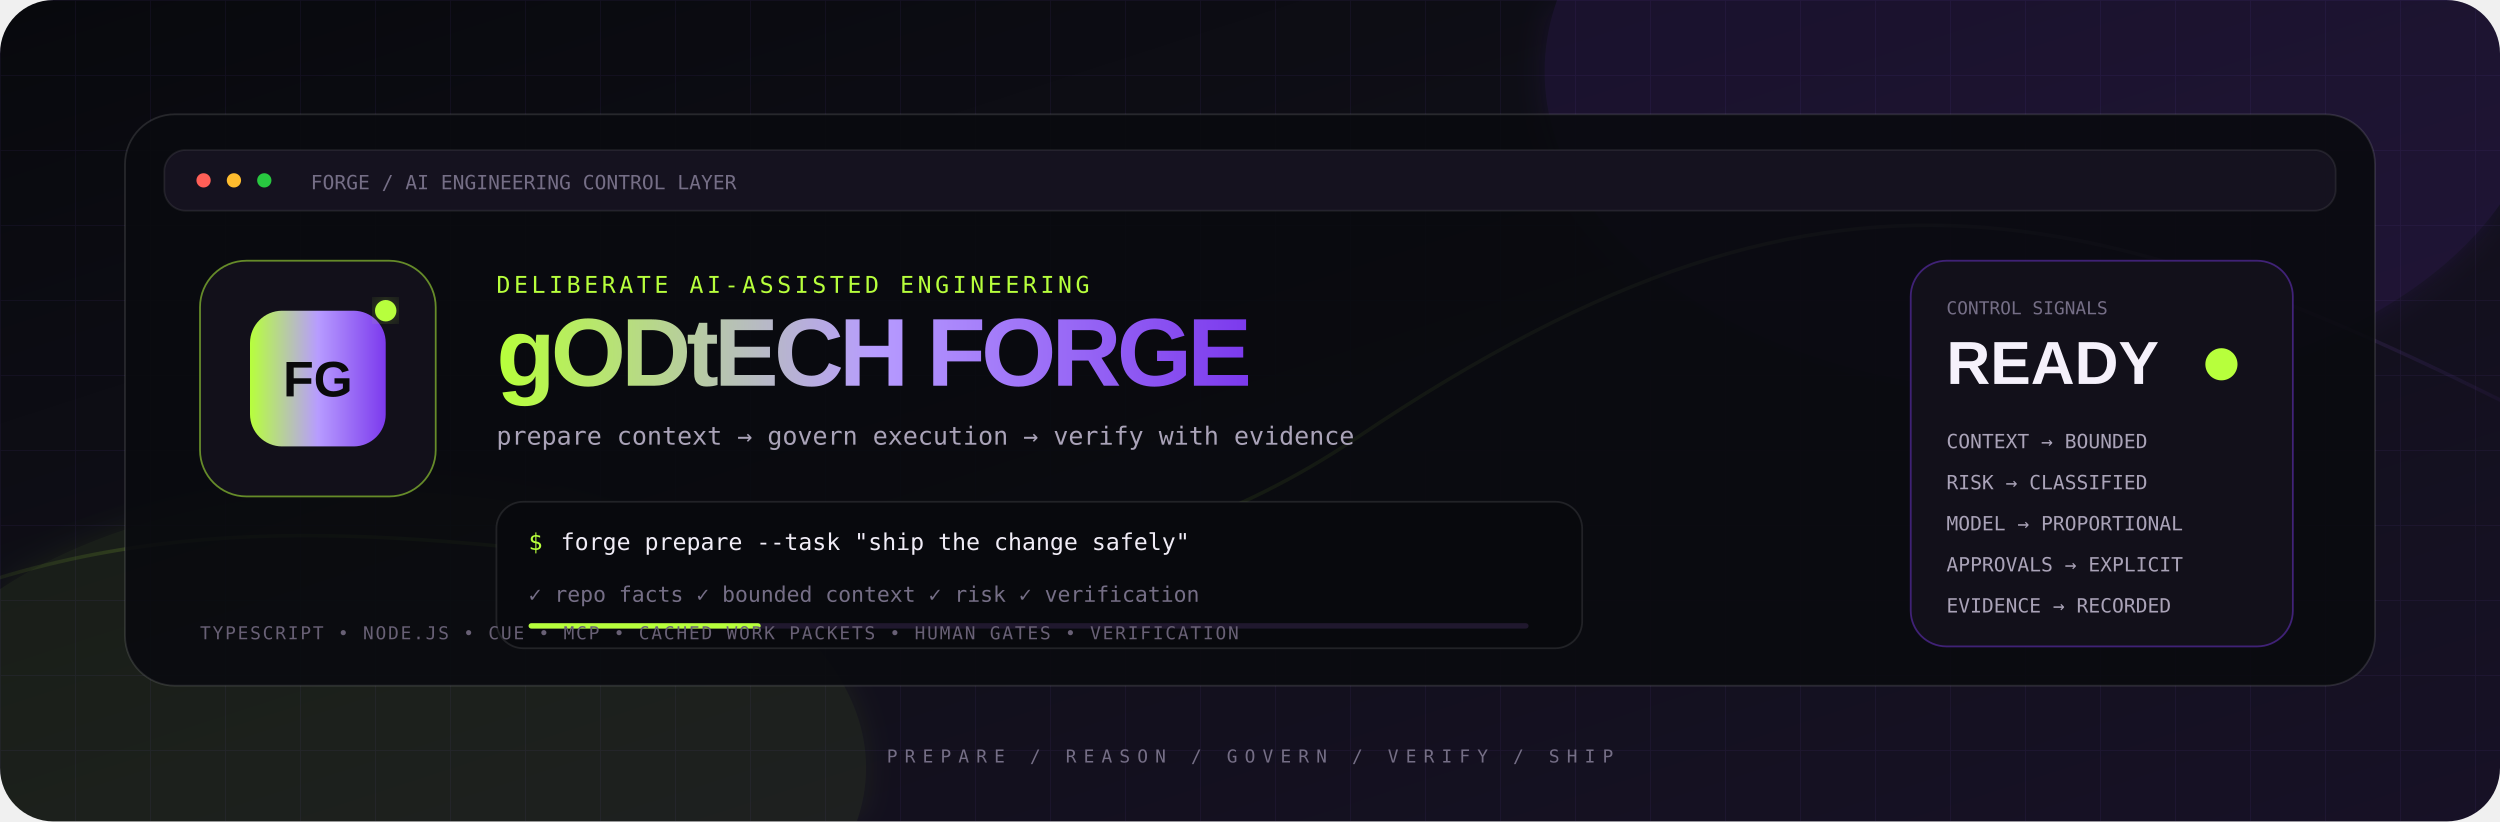
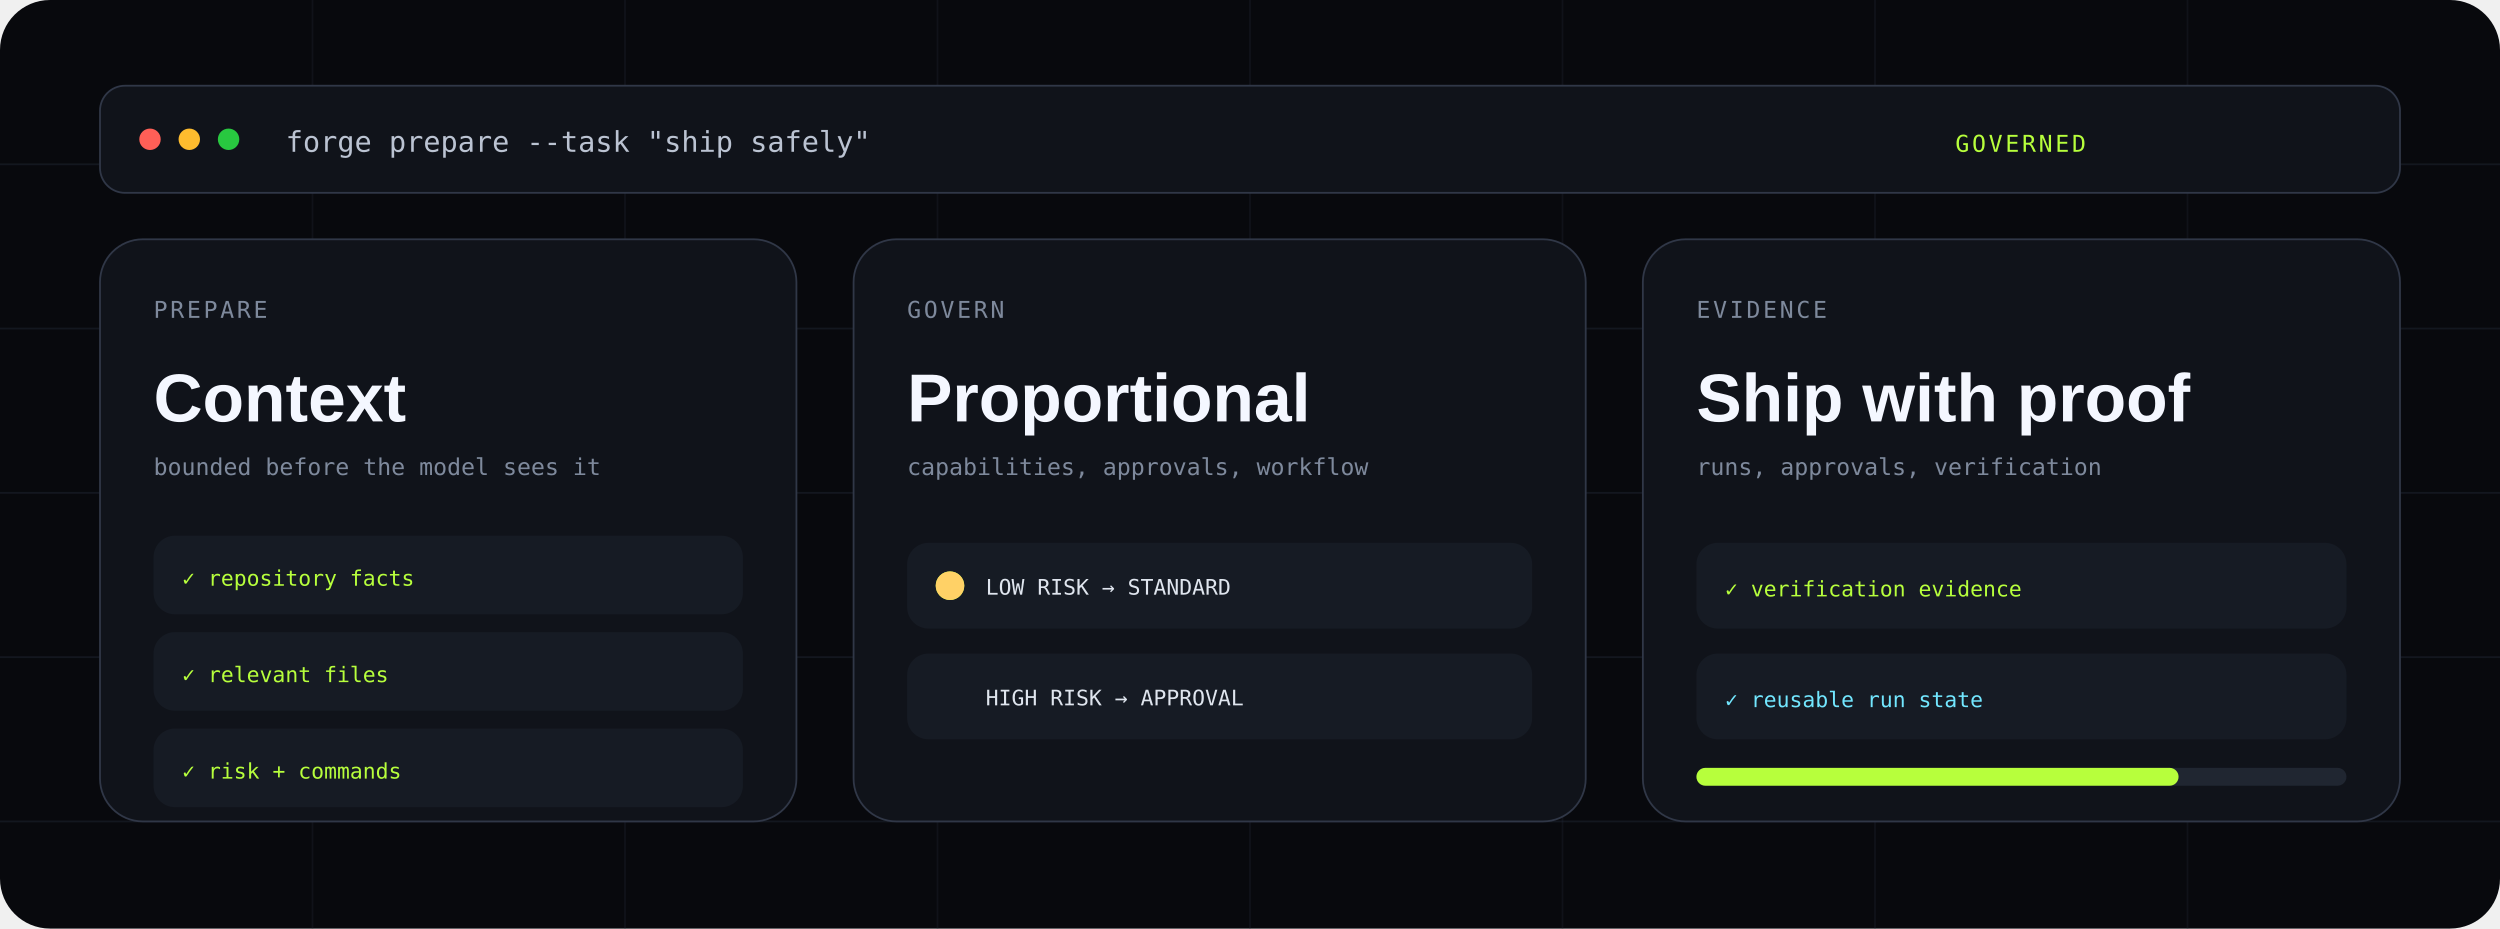
- <svg xmlns="http://www.w3.org/2000/svg" width="1400" height="460" viewBox="0 0 1400 460" role="img" aria-labelledby="title desc">
-   <defs>
-     <linearGradient id="bg" x1="0" y1="0" x2="1" y2="1">
-       <stop offset="0" stop-color="#08090d" />
-       <stop offset="0.52" stop-color="#11101a" />
-       <stop offset="1" stop-color="#171126" />
-     </linearGradient>
-     <linearGradient id="accent" x1="0" x2="1">
-       <stop stop-color="#b7ff3c" />
-       <stop offset="0.5" stop-color="#b79cff" />
-       <stop offset="1" stop-color="#7c3aed" />
-     </linearGradient>
-     <linearGradient id="beam" x1="0" x2="1">
-       <stop stop-color="#b7ff3c" stop-opacity="0" />
-       <stop offset="0.48" stop-color="#b7ff3c" />
-       <stop offset="1" stop-color="#7c3aed" stop-opacity="0" />
-     </linearGradient>
-     <filter id="glow">
-       <feGaussianBlur stdDeviation="8" result="blur" />
-       <feMerge>
-         <feMergeNode in="blur" />
-         <feMergeNode in="SourceGraphic" />
-       </feMerge>
-     </filter>
-     <pattern id="grid" width="42" height="42" patternUnits="userSpaceOnUse">
-       <path d="M42 0H0V42" fill="none" stroke="#9b6cff" stroke-opacity="0.07" />
-     </pattern>
-     <clipPath id="clip">
-       <rect width="1400" height="460" rx="30" />
-     </clipPath>
-   </defs>
-   <g clip-path="url(#clip)">
-     <rect width="1400" height="460" fill="url(#bg)" />
-     <rect width="1400" height="460" fill="url(#grid)" />
-     <ellipse cx="1145" cy="40" rx="280" ry="180" fill="#7c3aed" opacity="0.11" filter="url(#glow)">
-       <animate attributeName="rx" values="245;315;245" dur="7s" repeatCount="indefinite" />
-       <animate attributeName="opacity" values="0.07;0.15;0.07" dur="7s" repeatCount="indefinite" />
-     </ellipse>
-     <ellipse cx="210" cy="430" rx="275" ry="155" fill="#b7ff3c" opacity="0.07" filter="url(#glow)">
-       <animate attributeName="ry" values="125;175;125" dur="6s" repeatCount="indefinite" />
-     </ellipse>
-     <path d="M-80 355 C225 205 485 430 760 245 S1185 110 1480 265" fill="none" stroke="url(#beam)" stroke-width="2" opacity="0.75">
-       <animate attributeName="stroke-dasharray" values="20 80;140 28;20 80" dur="4.8s" repeatCount="indefinite" />
-     </path>
-     <g transform="translate(70 64)">
-       <rect width="1260" height="320" rx="28" fill="#090a0f" fill-opacity="0.9" stroke="#ffffff" stroke-opacity="0.12" />
-       <rect x="22" y="20" width="1216" height="34" rx="12" fill="#15121f" stroke="#ffffff" stroke-opacity="0.08" />
-       <circle cx="44" cy="37" r="4" fill="#ff5f57" />
-       <circle cx="61" cy="37" r="4" fill="#febc2e" />
-       <circle cx="78" cy="37" r="4" fill="#28c840" />
-       <text x="104" y="42" fill="#756e86" font-family="ui-monospace, SFMono-Regular, Menlo, monospace" font-size="11">FORGE / AI ENGINEERING CONTROL LAYER</text>
-       <g transform="translate(42 82)">
-         <rect width="132" height="132" rx="26" fill="#12101a" stroke="#b7ff3c" stroke-opacity="0.52" />
-         <rect x="28" y="28" width="76" height="76" rx="18" fill="url(#accent)" />
-         <text x="66" y="76" text-anchor="middle" fill="#0a0a0b" font-family="Arial, Helvetica, sans-serif" font-size="28" font-weight="900">FG</text>
-         <circle cx="104" cy="28" r="6" fill="#b7ff3c" filter="url(#glow)">
-           <animate attributeName="r" values="4;8;4" dur="1.8s" repeatCount="indefinite" />
-         </circle>
-       </g>
-       <g transform="translate(208 82)">
-         <text x="0" y="18" fill="#b7ff3c" font-family="ui-monospace, SFMono-Regular, Menlo, monospace" font-size="13" letter-spacing="2">DELIBERATE AI-ASSISTED ENGINEERING</text>
-         <text x="0" y="70" fill="url(#accent)" font-family="Arial, Helvetica, sans-serif" font-size="54" font-weight="850" letter-spacing="-2.5">gODtECH FORGE</text>
-         <text x="0" y="103" fill="#aaa3b8" font-family="ui-monospace, SFMono-Regular, Menlo, monospace" font-size="14">prepare context → govern execution → verify with evidence</text>
-         <g transform="translate(0 135)">
-           <rect width="608" height="82" rx="15" fill="#08090d" stroke="#ffffff" stroke-opacity="0.10" />
-           <text x="18" y="27" fill="#b7ff3c" font-family="ui-monospace, SFMono-Regular, Menlo, monospace" font-size="13">$</text>
-           <text x="36" y="27" fill="#f1edf7" font-family="ui-monospace, SFMono-Regular, Menlo, monospace" font-size="13">forge prepare --task "ship the change safely"</text>
-           <text x="18" y="56" fill="#756e86" font-family="ui-monospace, SFMono-Regular, Menlo, monospace" font-size="12">✓ repo facts   ✓ bounded context   ✓ risk   ✓ verification</text>
-           <rect x="18" y="68" width="560" height="3" rx="1.5" fill="#20182e" />
-           <rect x="18" y="68" width="130" height="3" rx="1.5" fill="#b7ff3c">
-             <animate attributeName="width" values="45;540;180;45" dur="4s" repeatCount="indefinite" />
-           </rect>
-         </g>
-       </g>
-       <g transform="translate(1000 82)">
-         <rect width="214" height="216" rx="20" fill="#12101a" stroke="#7c3aed" stroke-opacity="0.45" />
-         <text x="20" y="30" fill="#756e86" font-family="ui-monospace, SFMono-Regular, Menlo, monospace" font-size="10">CONTROL SIGNALS</text>
-         <text x="20" y="69" fill="#f5f1fb" font-family="Arial, Helvetica, sans-serif" font-size="34" font-weight="800">READY</text>
-         <circle cx="174" cy="58" r="9" fill="#b7ff3c">
-           <animate attributeName="opacity" values="1;.25;1" dur="1.5s" repeatCount="indefinite" />
-         </circle>
-         <g fill="#aaa3b8" font-family="ui-monospace, SFMono-Regular, Menlo, monospace" font-size="11">
-           <text x="20" y="105">CONTEXT   → BOUNDED</text>
-           <text x="20" y="128">RISK      → CLASSIFIED</text>
-           <text x="20" y="151">MODEL     → PROPORTIONAL</text>
-           <text x="20" y="174">APPROVALS → EXPLICIT</text>
-           <text x="20" y="197">EVIDENCE  → RECORDED</text>
-         </g>
-       </g>
-       <text x="42" y="294" fill="#686075" font-family="ui-monospace, SFMono-Regular, Menlo, monospace" font-size="10" letter-spacing="1">TYPESCRIPT • NODE.JS • CUE • MCP • CACHED WORK PACKETS • HUMAN GATES • VERIFICATION</text>
-     </g>
-     <text x="700" y="427" text-anchor="middle" fill="#756e86" font-family="ui-monospace, SFMono-Regular, Menlo, monospace" font-size="10" letter-spacing="4">PREPARE / REASON / GOVERN / VERIFY / SHIP</text>
+ <svg xmlns="http://www.w3.org/2000/svg" width="1400" height="520" viewBox="0 0 1400 520" role="img" aria-labelledby="title desc">
+   <rect width="1400" height="520" rx="28" fill="#08090d" />
+   <path d="M0 92H1400M0 184H1400M0 276H1400M0 368H1400M0 460H1400" stroke="#222735" stroke-width="1" opacity=".45" />
+   <path d="M175 0V520M350 0V520M525 0V520M700 0V520M875 0V520M1050 0V520M1225 0V520" stroke="#222735" stroke-width="1" opacity=".3" />
+   <rect x="56" y="48" width="1288" height="60" rx="14" fill="#10131a" stroke="#303747" />
+   <circle cx="84" cy="78" r="6" fill="#ff5f57" />
+   <circle cx="106" cy="78" r="6" fill="#febc2e" />
+   <circle cx="128" cy="78" r="6" fill="#28c840" />
+   <text x="160" y="85" fill="#bbc3d2" font-family="ui-monospace,Menlo,monospace" font-size="16">forge prepare --task "ship safely"</text>
+   <text x="1095" y="85" fill="#b7ff3c" font-family="ui-monospace,Menlo,monospace" font-size="13" letter-spacing="1.5">GOVERNED</text>
+   <rect x="56" y="134" width="390" height="326" rx="24" fill="#10131a" stroke="#303747" />
+   <text x="86" y="178" fill="#7e899c" font-family="ui-monospace,Menlo,monospace" font-size="13" letter-spacing="1.5">PREPARE</text>
+   <text x="86" y="236" fill="#f4f7ff" font-family="Arial,Helvetica,sans-serif" font-size="38" font-weight="800">Context</text>
+   <text x="86" y="266" fill="#7e899c" font-family="ui-monospace,Menlo,monospace" font-size="13">bounded before the model sees it</text>
+   <g transform="translate(86 300)">
+     <rect width="330" height="44" rx="12" fill="#161b24" />
+     <text x="16" y="28" fill="#b7ff3c" font-family="ui-monospace,Menlo,monospace" font-size="12">✓ repository facts</text>
+     <rect y="54" width="330" height="44" rx="12" fill="#161b24" />
+     <text x="16" y="82" fill="#b7ff3c" font-family="ui-monospace,Menlo,monospace" font-size="12">✓ relevant files</text>
+     <rect y="108" width="330" height="44" rx="12" fill="#161b24" />
+     <text x="16" y="136" fill="#b7ff3c" font-family="ui-monospace,Menlo,monospace" font-size="12">✓ risk + commands</text>
  </g>
+   <rect x="478" y="134" width="410" height="326" rx="24" fill="#10131a" stroke="#303747" />
+   <text x="508" y="178" fill="#7e899c" font-family="ui-monospace,Menlo,monospace" font-size="13" letter-spacing="1.5">GOVERN</text>
+   <text x="508" y="236" fill="#f4f7ff" font-family="Arial,Helvetica,sans-serif" font-size="38" font-weight="800">Proportional</text>
+   <text x="508" y="266" fill="#7e899c" font-family="ui-monospace,Menlo,monospace" font-size="13">capabilities, approvals, workflow</text>
+   <g transform="translate(508 304)">
+     <rect width="350" height="48" rx="12" fill="#161b24" />
+     <circle cx="24" cy="24" r="8" fill="#b7ff3c" />
+     <text x="44" y="29" fill="#dfe5ee" font-family="ui-monospace,Menlo,monospace" font-size="12">LOW RISK → STANDARD</text>
+     <rect y="62" width="350" height="48" rx="12" fill="#161b24" />
+     <circle cx="24" cy="24" r="8" fill="#ffd166" />
+     <text x="44" y="91" fill="#dfe5ee" font-family="ui-monospace,Menlo,monospace" font-size="12">HIGH RISK → APPROVAL</text>
+   </g>
+   <rect x="920" y="134" width="424" height="326" rx="24" fill="#10131a" stroke="#303747" />
+   <text x="950" y="178" fill="#7e899c" font-family="ui-monospace,Menlo,monospace" font-size="13" letter-spacing="1.5">EVIDENCE</text>
+   <text x="950" y="236" fill="#f4f7ff" font-family="Arial,Helvetica,sans-serif" font-size="38" font-weight="800">Ship with proof</text>
+   <text x="950" y="266" fill="#7e899c" font-family="ui-monospace,Menlo,monospace" font-size="13">runs, approvals, verification</text>
+   <g transform="translate(950 304)">
+     <rect width="364" height="48" rx="12" fill="#161b24" />
+     <text x="16" y="30" fill="#b7ff3c" font-family="ui-monospace,Menlo,monospace" font-size="12">✓ verification evidence</text>
+     <rect y="62" width="364" height="48" rx="12" fill="#161b24" />
+     <text x="16" y="92" fill="#72e7ff" font-family="ui-monospace,Menlo,monospace" font-size="12">✓ reusable run state</text>
+   </g>
+   <rect x="950" y="430" width="364" height="10" rx="5" fill="#202631" />
+   <rect x="950" y="430" width="270" height="10" rx="5" fill="#b7ff3c">
+     <animate attributeName="width" values="180;270;220;270" dur="4s" repeatCount="indefinite" />
+   </rect>
</svg>
